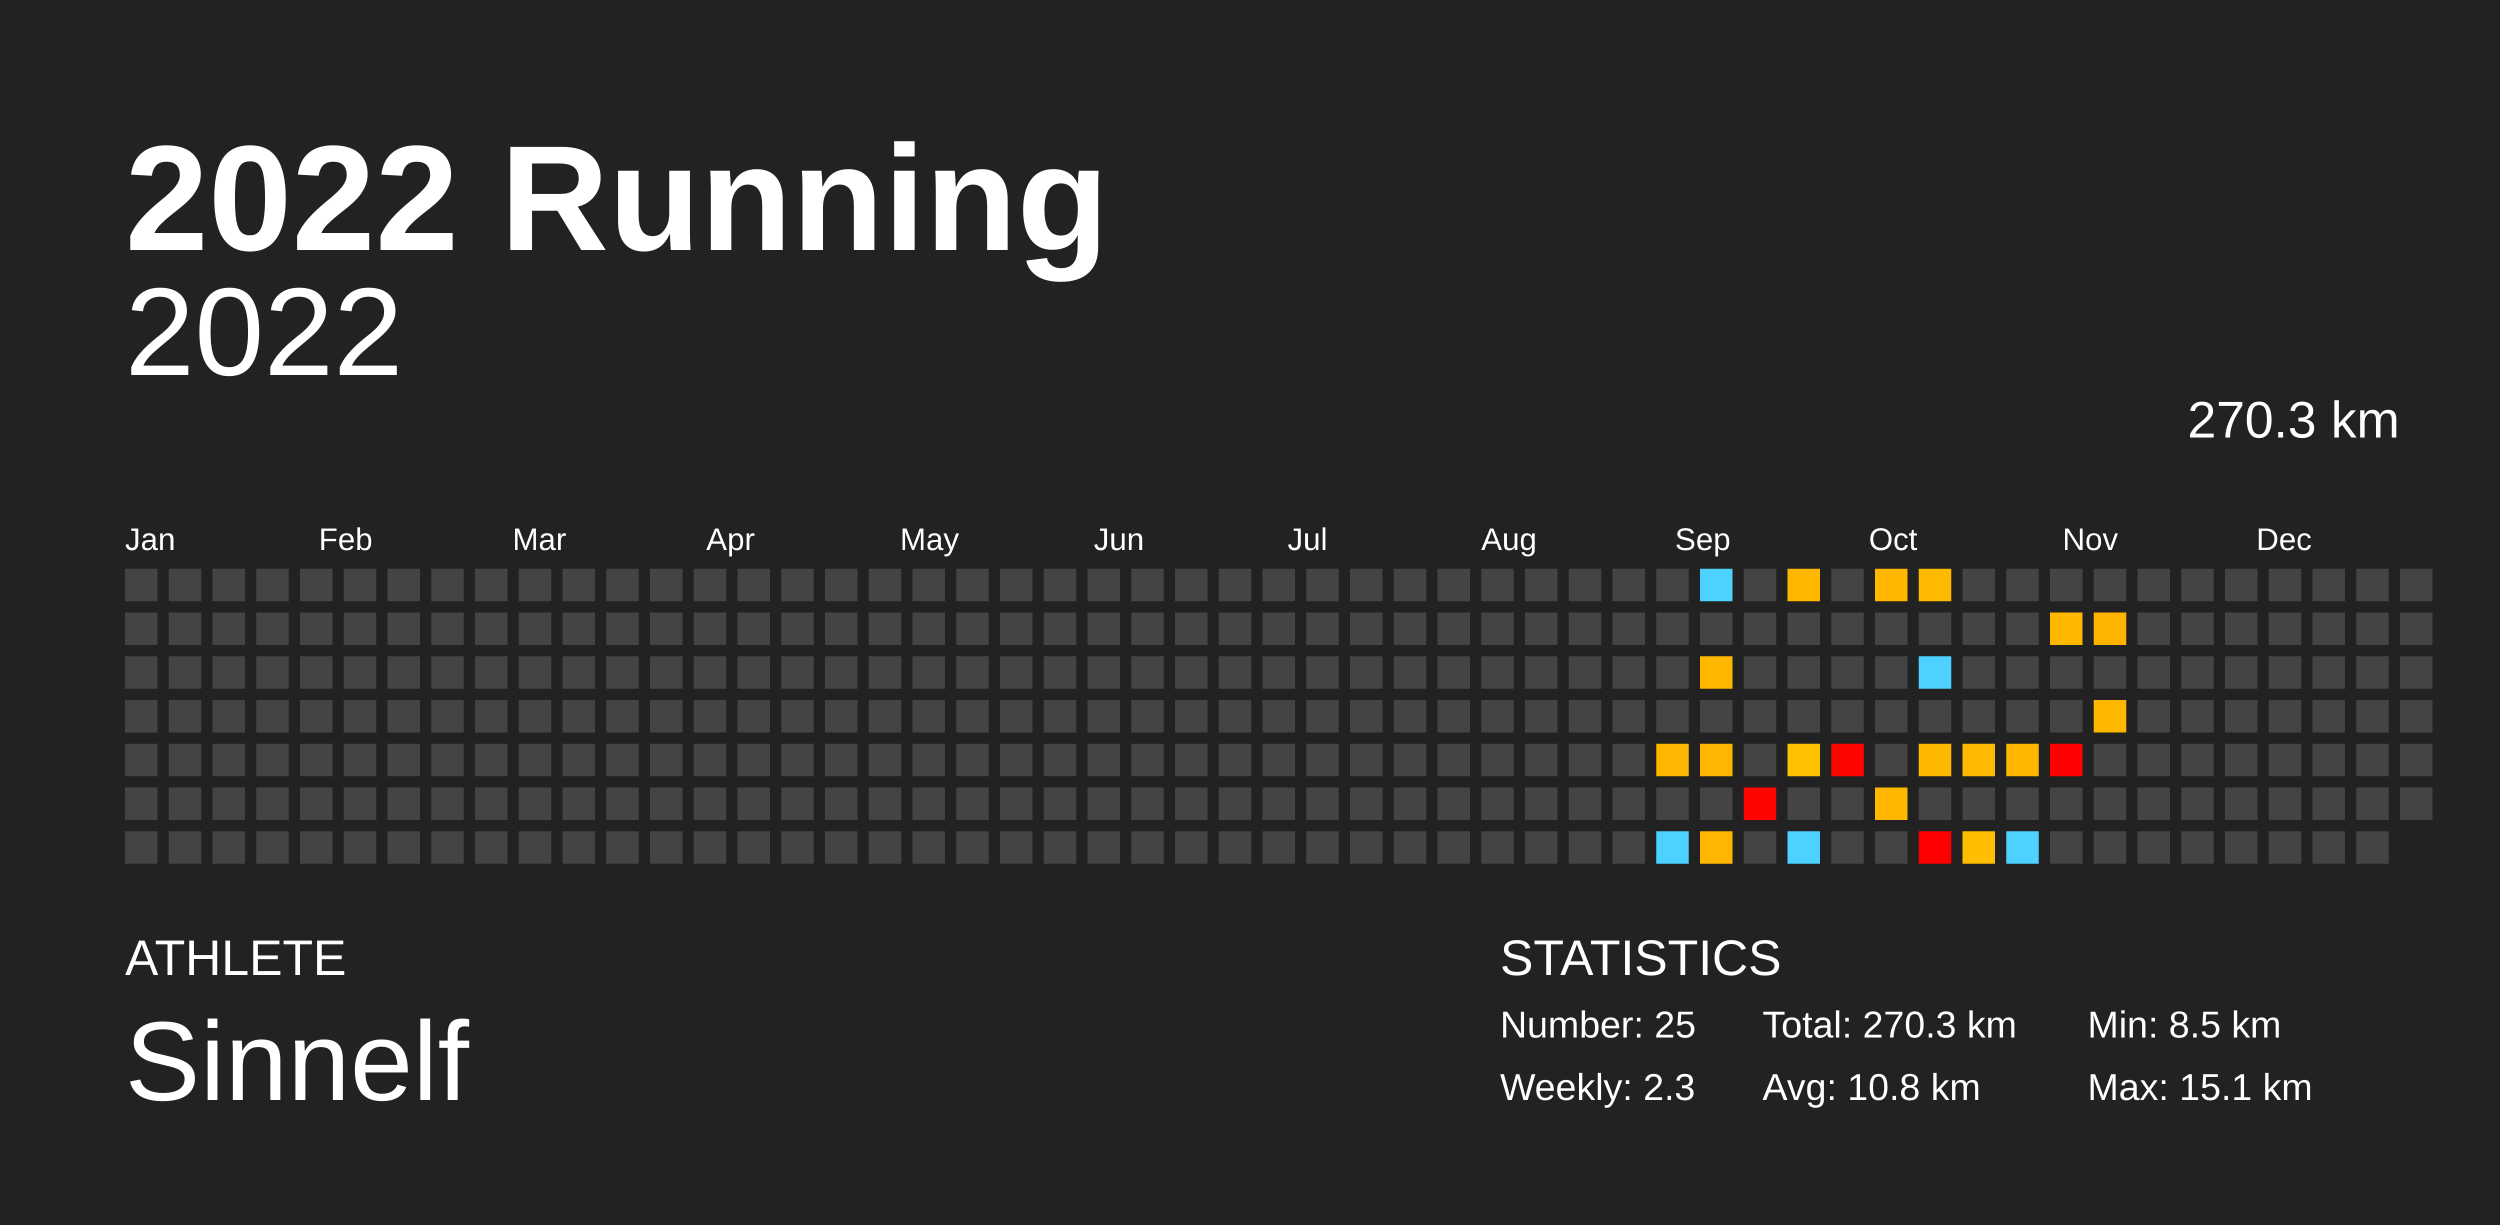
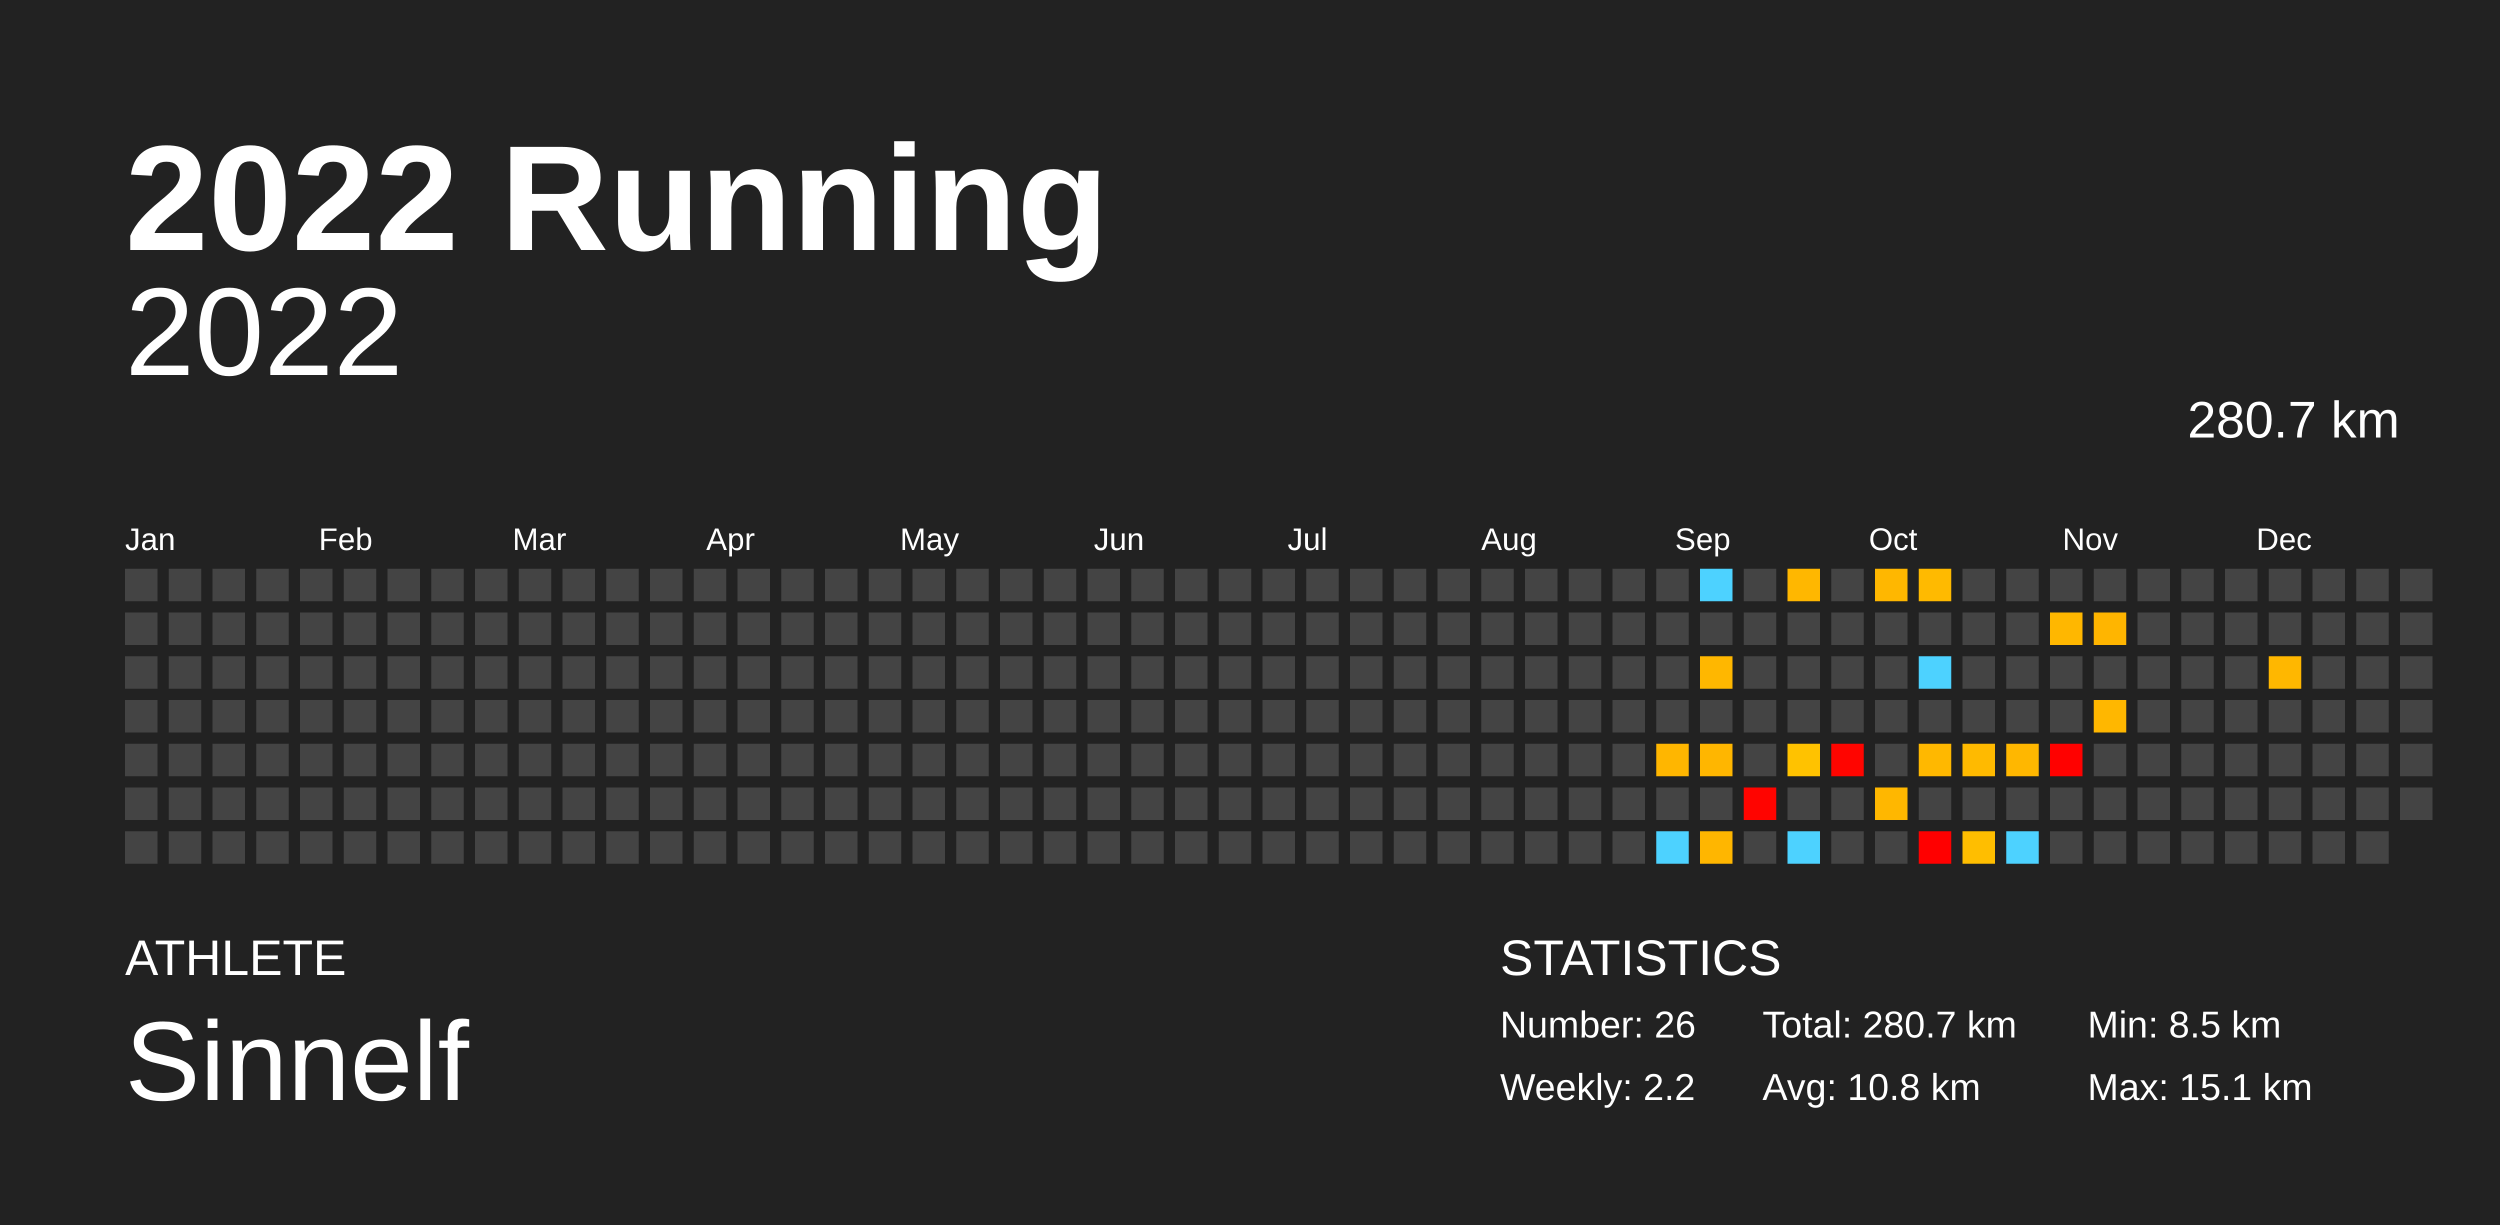
<svg xmlns="http://www.w3.org/2000/svg" baseProfile="full" height="98mm" version="1.1" viewBox="0,0,200,98" width="200mm">
  <defs />
  <rect fill="#222222" height="98" width="200" x="0" y="0" />
  <text fill="#FFFFFF" style="font-size:12px; font-family:Arial; font-weight:bold;" x="10" y="20">2022 Running</text>
  <text fill="#FFFFFF" style="font-size:4px; font-family:Arial" x="10" y="78">ATHLETE</text>
  <text fill="#FFFFFF" style="font-size:9px; font-family:Arial" x="10" y="88">Sinnelf</text>
  <text fill="#FFFFFF" style="font-size:4px; font-family:Arial" x="120" y="78">STATISTICS</text>
-   <text fill="#FFFFFF" style="font-size:3px; font-family:Arial" x="120" y="83">Number: 25</text>
-   <text fill="#FFFFFF" style="font-size:3px; font-family:Arial" x="120" y="88">Weekly: 2.3</text>
-   <text fill="#FFFFFF" style="font-size:3px; font-family:Arial" x="141" y="83">Total: 270.3 km</text>
+   <text fill="#FFFFFF" style="font-size:3px; font-family:Arial" x="120" y="83">Number: 26</text>
+   <text fill="#FFFFFF" style="font-size:3px; font-family:Arial" x="120" y="88">Weekly: 2.2</text>
+   <text fill="#FFFFFF" style="font-size:3px; font-family:Arial" x="141" y="83">Total: 280.7 km</text>
  <text fill="#FFFFFF" style="font-size:3px; font-family:Arial" x="141" y="88">Avg: 10.8 km</text>
  <text fill="#FFFFFF" style="font-size:3px; font-family:Arial" x="167" y="83">Min: 8.5 km</text>
  <text fill="#FFFFFF" style="font-size:3px; font-family:Arial" x="167" y="88">Max: 15.1 km</text>
  <text alignment-baseline="hanging" fill="#FFFFFF" style="font-size:10.0px; font-family:Arial;" x="10" y="30">2022</text>
-   <text alignment-baseline="hanging" fill="#FFFFFF" style="font-size:4.125px; font-family:Arial;" x="175" y="35">270.3 km</text>
+   <text alignment-baseline="hanging" fill="#FFFFFF" style="font-size:4.125px; font-family:Arial;" x="175" y="35">280.7 km</text>
  <text fill="#FFFFFF" style="font-size:2.5px; font-family:Arial" x="10.0" y="44">Jan</text>
  <text fill="#FFFFFF" style="font-size:2.5px; font-family:Arial" x="25.5" y="44">Feb</text>
  <text fill="#FFFFFF" style="font-size:2.5px; font-family:Arial" x="41.0" y="44">Mar</text>
  <text fill="#FFFFFF" style="font-size:2.5px; font-family:Arial" x="56.5" y="44">Apr</text>
  <text fill="#FFFFFF" style="font-size:2.5px; font-family:Arial" x="72.0" y="44">May</text>
  <text fill="#FFFFFF" style="font-size:2.5px; font-family:Arial" x="87.5" y="44">Jun</text>
  <text fill="#FFFFFF" style="font-size:2.5px; font-family:Arial" x="103.0" y="44">Jul</text>
  <text fill="#FFFFFF" style="font-size:2.5px; font-family:Arial" x="118.5" y="44">Aug</text>
  <text fill="#FFFFFF" style="font-size:2.5px; font-family:Arial" x="134.0" y="44">Sep</text>
  <text fill="#FFFFFF" style="font-size:2.5px; font-family:Arial" x="149.5" y="44">Oct</text>
  <text fill="#FFFFFF" style="font-size:2.5px; font-family:Arial" x="165.0" y="44">Nov</text>
  <text fill="#FFFFFF" style="font-size:2.5px; font-family:Arial" x="180.5" y="44">Dec</text>
  <rect fill="#444444" height="2.6" width="2.6" x="10.0" y="45.5" />
  <rect fill="#444444" height="2.6" width="2.6" x="10.0" y="49.0" />
  <rect fill="#444444" height="2.6" width="2.6" x="10.0" y="52.5" />
  <rect fill="#444444" height="2.6" width="2.6" x="10.0" y="56.0" />
  <rect fill="#444444" height="2.6" width="2.6" x="10.0" y="59.5" />
  <rect fill="#444444" height="2.6" width="2.6" x="10.0" y="63.0" />
  <rect fill="#444444" height="2.6" width="2.6" x="10.0" y="66.5" />
  <rect fill="#444444" height="2.6" width="2.6" x="13.5" y="45.5" />
  <rect fill="#444444" height="2.6" width="2.6" x="13.5" y="49.0" />
  <rect fill="#444444" height="2.6" width="2.6" x="13.5" y="52.5" />
  <rect fill="#444444" height="2.6" width="2.6" x="13.5" y="56.0" />
  <rect fill="#444444" height="2.6" width="2.6" x="13.5" y="59.5" />
  <rect fill="#444444" height="2.6" width="2.6" x="13.5" y="63.0" />
  <rect fill="#444444" height="2.6" width="2.6" x="13.5" y="66.5" />
  <rect fill="#444444" height="2.6" width="2.6" x="17.0" y="45.5" />
  <rect fill="#444444" height="2.6" width="2.6" x="17.0" y="49.0" />
  <rect fill="#444444" height="2.6" width="2.6" x="17.0" y="52.5" />
  <rect fill="#444444" height="2.6" width="2.6" x="17.0" y="56.0" />
  <rect fill="#444444" height="2.6" width="2.6" x="17.0" y="59.5" />
  <rect fill="#444444" height="2.6" width="2.6" x="17.0" y="63.0" />
  <rect fill="#444444" height="2.6" width="2.6" x="17.0" y="66.5" />
  <rect fill="#444444" height="2.6" width="2.6" x="20.5" y="45.5" />
  <rect fill="#444444" height="2.6" width="2.6" x="20.5" y="49.0" />
  <rect fill="#444444" height="2.6" width="2.6" x="20.5" y="52.5" />
  <rect fill="#444444" height="2.6" width="2.6" x="20.5" y="56.0" />
  <rect fill="#444444" height="2.6" width="2.6" x="20.5" y="59.5" />
  <rect fill="#444444" height="2.6" width="2.6" x="20.5" y="63.0" />
  <rect fill="#444444" height="2.6" width="2.6" x="20.5" y="66.5" />
  <rect fill="#444444" height="2.6" width="2.6" x="24.0" y="45.5" />
  <rect fill="#444444" height="2.6" width="2.6" x="24.0" y="49.0" />
  <rect fill="#444444" height="2.6" width="2.6" x="24.0" y="52.5" />
  <rect fill="#444444" height="2.6" width="2.6" x="24.0" y="56.0" />
  <rect fill="#444444" height="2.6" width="2.6" x="24.0" y="59.5" />
  <rect fill="#444444" height="2.6" width="2.6" x="24.0" y="63.0" />
  <rect fill="#444444" height="2.6" width="2.6" x="24.0" y="66.5" />
  <rect fill="#444444" height="2.6" width="2.6" x="27.5" y="45.5" />
  <rect fill="#444444" height="2.6" width="2.6" x="27.5" y="49.0" />
  <rect fill="#444444" height="2.6" width="2.6" x="27.5" y="52.5" />
  <rect fill="#444444" height="2.6" width="2.6" x="27.5" y="56.0" />
  <rect fill="#444444" height="2.6" width="2.6" x="27.5" y="59.5" />
  <rect fill="#444444" height="2.6" width="2.6" x="27.5" y="63.0" />
  <rect fill="#444444" height="2.6" width="2.6" x="27.5" y="66.5" />
  <rect fill="#444444" height="2.6" width="2.6" x="31.0" y="45.5" />
  <rect fill="#444444" height="2.6" width="2.6" x="31.0" y="49.0" />
  <rect fill="#444444" height="2.6" width="2.6" x="31.0" y="52.5" />
  <rect fill="#444444" height="2.6" width="2.6" x="31.0" y="56.0" />
  <rect fill="#444444" height="2.6" width="2.6" x="31.0" y="59.5" />
  <rect fill="#444444" height="2.6" width="2.6" x="31.0" y="63.0" />
  <rect fill="#444444" height="2.6" width="2.6" x="31.0" y="66.5" />
  <rect fill="#444444" height="2.6" width="2.6" x="34.5" y="45.5" />
  <rect fill="#444444" height="2.6" width="2.6" x="34.5" y="49.0" />
  <rect fill="#444444" height="2.6" width="2.6" x="34.5" y="52.5" />
  <rect fill="#444444" height="2.6" width="2.6" x="34.5" y="56.0" />
  <rect fill="#444444" height="2.6" width="2.6" x="34.5" y="59.5" />
  <rect fill="#444444" height="2.6" width="2.6" x="34.5" y="63.0" />
  <rect fill="#444444" height="2.6" width="2.6" x="34.5" y="66.5" />
  <rect fill="#444444" height="2.6" width="2.6" x="38.0" y="45.5" />
  <rect fill="#444444" height="2.6" width="2.6" x="38.0" y="49.0" />
  <rect fill="#444444" height="2.6" width="2.6" x="38.0" y="52.5" />
  <rect fill="#444444" height="2.6" width="2.6" x="38.0" y="56.0" />
  <rect fill="#444444" height="2.6" width="2.6" x="38.0" y="59.5" />
  <rect fill="#444444" height="2.6" width="2.6" x="38.0" y="63.0" />
  <rect fill="#444444" height="2.6" width="2.6" x="38.0" y="66.5" />
  <rect fill="#444444" height="2.6" width="2.6" x="41.5" y="45.5" />
  <rect fill="#444444" height="2.6" width="2.6" x="41.5" y="49.0" />
  <rect fill="#444444" height="2.6" width="2.6" x="41.5" y="52.5" />
  <rect fill="#444444" height="2.6" width="2.6" x="41.5" y="56.0" />
  <rect fill="#444444" height="2.6" width="2.6" x="41.5" y="59.5" />
  <rect fill="#444444" height="2.6" width="2.6" x="41.5" y="63.0" />
  <rect fill="#444444" height="2.6" width="2.6" x="41.5" y="66.5" />
  <rect fill="#444444" height="2.6" width="2.6" x="45.0" y="45.5" />
  <rect fill="#444444" height="2.6" width="2.6" x="45.0" y="49.0" />
  <rect fill="#444444" height="2.6" width="2.6" x="45.0" y="52.5" />
  <rect fill="#444444" height="2.6" width="2.6" x="45.0" y="56.0" />
  <rect fill="#444444" height="2.6" width="2.6" x="45.0" y="59.5" />
  <rect fill="#444444" height="2.6" width="2.6" x="45.0" y="63.0" />
  <rect fill="#444444" height="2.6" width="2.6" x="45.0" y="66.5" />
  <rect fill="#444444" height="2.6" width="2.6" x="48.5" y="45.5" />
  <rect fill="#444444" height="2.6" width="2.6" x="48.5" y="49.0" />
  <rect fill="#444444" height="2.6" width="2.6" x="48.5" y="52.5" />
  <rect fill="#444444" height="2.6" width="2.6" x="48.5" y="56.0" />
  <rect fill="#444444" height="2.6" width="2.6" x="48.5" y="59.5" />
  <rect fill="#444444" height="2.6" width="2.6" x="48.5" y="63.0" />
  <rect fill="#444444" height="2.6" width="2.6" x="48.5" y="66.5" />
  <rect fill="#444444" height="2.6" width="2.6" x="52.0" y="45.5" />
  <rect fill="#444444" height="2.6" width="2.6" x="52.0" y="49.0" />
  <rect fill="#444444" height="2.6" width="2.6" x="52.0" y="52.5" />
  <rect fill="#444444" height="2.6" width="2.6" x="52.0" y="56.0" />
  <rect fill="#444444" height="2.6" width="2.6" x="52.0" y="59.5" />
  <rect fill="#444444" height="2.6" width="2.6" x="52.0" y="63.0" />
  <rect fill="#444444" height="2.6" width="2.6" x="52.0" y="66.5" />
  <rect fill="#444444" height="2.6" width="2.6" x="55.5" y="45.5" />
  <rect fill="#444444" height="2.6" width="2.6" x="55.5" y="49.0" />
  <rect fill="#444444" height="2.6" width="2.6" x="55.5" y="52.5" />
  <rect fill="#444444" height="2.6" width="2.6" x="55.5" y="56.0" />
  <rect fill="#444444" height="2.6" width="2.6" x="55.5" y="59.5" />
  <rect fill="#444444" height="2.6" width="2.6" x="55.5" y="63.0" />
  <rect fill="#444444" height="2.6" width="2.6" x="55.5" y="66.5" />
  <rect fill="#444444" height="2.6" width="2.6" x="59.0" y="45.5" />
  <rect fill="#444444" height="2.6" width="2.6" x="59.0" y="49.0" />
  <rect fill="#444444" height="2.6" width="2.6" x="59.0" y="52.5" />
  <rect fill="#444444" height="2.6" width="2.6" x="59.0" y="56.0" />
  <rect fill="#444444" height="2.6" width="2.6" x="59.0" y="59.5" />
  <rect fill="#444444" height="2.6" width="2.6" x="59.0" y="63.0" />
  <rect fill="#444444" height="2.6" width="2.6" x="59.0" y="66.5" />
  <rect fill="#444444" height="2.6" width="2.6" x="62.5" y="45.5" />
  <rect fill="#444444" height="2.6" width="2.6" x="62.5" y="49.0" />
  <rect fill="#444444" height="2.6" width="2.6" x="62.5" y="52.5" />
  <rect fill="#444444" height="2.6" width="2.6" x="62.5" y="56.0" />
  <rect fill="#444444" height="2.6" width="2.6" x="62.5" y="59.5" />
  <rect fill="#444444" height="2.6" width="2.6" x="62.5" y="63.0" />
  <rect fill="#444444" height="2.6" width="2.6" x="62.5" y="66.5" />
  <rect fill="#444444" height="2.6" width="2.6" x="66.0" y="45.5" />
  <rect fill="#444444" height="2.6" width="2.6" x="66.0" y="49.0" />
  <rect fill="#444444" height="2.6" width="2.6" x="66.0" y="52.5" />
  <rect fill="#444444" height="2.6" width="2.6" x="66.0" y="56.0" />
  <rect fill="#444444" height="2.6" width="2.6" x="66.0" y="59.5" />
  <rect fill="#444444" height="2.6" width="2.6" x="66.0" y="63.0" />
  <rect fill="#444444" height="2.6" width="2.6" x="66.0" y="66.5" />
  <rect fill="#444444" height="2.6" width="2.6" x="69.5" y="45.5" />
  <rect fill="#444444" height="2.6" width="2.6" x="69.5" y="49.0" />
  <rect fill="#444444" height="2.6" width="2.6" x="69.5" y="52.5" />
  <rect fill="#444444" height="2.6" width="2.6" x="69.5" y="56.0" />
  <rect fill="#444444" height="2.6" width="2.6" x="69.5" y="59.5" />
  <rect fill="#444444" height="2.6" width="2.6" x="69.5" y="63.0" />
  <rect fill="#444444" height="2.6" width="2.6" x="69.5" y="66.5" />
  <rect fill="#444444" height="2.6" width="2.6" x="73.0" y="45.5" />
  <rect fill="#444444" height="2.6" width="2.6" x="73.0" y="49.0" />
  <rect fill="#444444" height="2.6" width="2.6" x="73.0" y="52.5" />
  <rect fill="#444444" height="2.6" width="2.6" x="73.0" y="56.0" />
  <rect fill="#444444" height="2.6" width="2.6" x="73.0" y="59.5" />
  <rect fill="#444444" height="2.6" width="2.6" x="73.0" y="63.0" />
  <rect fill="#444444" height="2.6" width="2.6" x="73.0" y="66.5" />
  <rect fill="#444444" height="2.6" width="2.6" x="76.5" y="45.5" />
  <rect fill="#444444" height="2.6" width="2.6" x="76.5" y="49.0" />
  <rect fill="#444444" height="2.6" width="2.6" x="76.5" y="52.5" />
  <rect fill="#444444" height="2.6" width="2.6" x="76.5" y="56.0" />
  <rect fill="#444444" height="2.6" width="2.6" x="76.5" y="59.5" />
  <rect fill="#444444" height="2.6" width="2.6" x="76.5" y="63.0" />
  <rect fill="#444444" height="2.6" width="2.6" x="76.5" y="66.5" />
  <rect fill="#444444" height="2.6" width="2.6" x="80.0" y="45.5" />
  <rect fill="#444444" height="2.6" width="2.6" x="80.0" y="49.0" />
  <rect fill="#444444" height="2.6" width="2.6" x="80.0" y="52.5" />
  <rect fill="#444444" height="2.6" width="2.6" x="80.0" y="56.0" />
  <rect fill="#444444" height="2.6" width="2.6" x="80.0" y="59.5" />
  <rect fill="#444444" height="2.6" width="2.6" x="80.0" y="63.0" />
  <rect fill="#444444" height="2.6" width="2.6" x="80.0" y="66.5" />
  <rect fill="#444444" height="2.6" width="2.6" x="83.5" y="45.5" />
  <rect fill="#444444" height="2.6" width="2.6" x="83.5" y="49.0" />
  <rect fill="#444444" height="2.6" width="2.6" x="83.5" y="52.5" />
  <rect fill="#444444" height="2.6" width="2.6" x="83.5" y="56.0" />
  <rect fill="#444444" height="2.6" width="2.6" x="83.5" y="59.5" />
  <rect fill="#444444" height="2.6" width="2.6" x="83.5" y="63.0" />
  <rect fill="#444444" height="2.6" width="2.6" x="83.5" y="66.5" />
  <rect fill="#444444" height="2.6" width="2.6" x="87.0" y="45.5" />
  <rect fill="#444444" height="2.6" width="2.6" x="87.0" y="49.0" />
  <rect fill="#444444" height="2.6" width="2.6" x="87.0" y="52.5" />
  <rect fill="#444444" height="2.6" width="2.6" x="87.0" y="56.0" />
  <rect fill="#444444" height="2.6" width="2.6" x="87.0" y="59.5" />
  <rect fill="#444444" height="2.6" width="2.6" x="87.0" y="63.0" />
  <rect fill="#444444" height="2.6" width="2.6" x="87.0" y="66.5" />
  <rect fill="#444444" height="2.6" width="2.6" x="90.5" y="45.5" />
  <rect fill="#444444" height="2.6" width="2.6" x="90.5" y="49.0" />
  <rect fill="#444444" height="2.6" width="2.6" x="90.5" y="52.5" />
  <rect fill="#444444" height="2.6" width="2.6" x="90.5" y="56.0" />
  <rect fill="#444444" height="2.6" width="2.6" x="90.5" y="59.5" />
  <rect fill="#444444" height="2.6" width="2.6" x="90.5" y="63.0" />
  <rect fill="#444444" height="2.6" width="2.6" x="90.5" y="66.5" />
  <rect fill="#444444" height="2.6" width="2.6" x="94.0" y="45.5" />
  <rect fill="#444444" height="2.6" width="2.6" x="94.0" y="49.0" />
  <rect fill="#444444" height="2.6" width="2.6" x="94.0" y="52.5" />
  <rect fill="#444444" height="2.6" width="2.6" x="94.0" y="56.0" />
  <rect fill="#444444" height="2.6" width="2.6" x="94.0" y="59.5" />
  <rect fill="#444444" height="2.6" width="2.6" x="94.0" y="63.0" />
  <rect fill="#444444" height="2.6" width="2.6" x="94.0" y="66.5" />
  <rect fill="#444444" height="2.6" width="2.6" x="97.5" y="45.5" />
  <rect fill="#444444" height="2.6" width="2.6" x="97.5" y="49.0" />
  <rect fill="#444444" height="2.6" width="2.6" x="97.5" y="52.5" />
  <rect fill="#444444" height="2.6" width="2.6" x="97.5" y="56.0" />
  <rect fill="#444444" height="2.6" width="2.6" x="97.5" y="59.5" />
  <rect fill="#444444" height="2.6" width="2.6" x="97.5" y="63.0" />
  <rect fill="#444444" height="2.6" width="2.6" x="97.5" y="66.5" />
  <rect fill="#444444" height="2.6" width="2.6" x="101.0" y="45.5" />
  <rect fill="#444444" height="2.6" width="2.6" x="101.0" y="49.0" />
  <rect fill="#444444" height="2.6" width="2.6" x="101.0" y="52.5" />
  <rect fill="#444444" height="2.6" width="2.6" x="101.0" y="56.0" />
  <rect fill="#444444" height="2.6" width="2.6" x="101.0" y="59.5" />
  <rect fill="#444444" height="2.6" width="2.6" x="101.0" y="63.0" />
  <rect fill="#444444" height="2.6" width="2.6" x="101.0" y="66.5" />
  <rect fill="#444444" height="2.6" width="2.6" x="104.5" y="45.5" />
  <rect fill="#444444" height="2.6" width="2.6" x="104.5" y="49.0" />
  <rect fill="#444444" height="2.6" width="2.6" x="104.5" y="52.5" />
  <rect fill="#444444" height="2.6" width="2.6" x="104.5" y="56.0" />
  <rect fill="#444444" height="2.6" width="2.6" x="104.5" y="59.5" />
  <rect fill="#444444" height="2.6" width="2.6" x="104.5" y="63.0" />
  <rect fill="#444444" height="2.6" width="2.6" x="104.5" y="66.5" />
  <rect fill="#444444" height="2.6" width="2.6" x="108.0" y="45.5" />
  <rect fill="#444444" height="2.6" width="2.6" x="108.0" y="49.0" />
  <rect fill="#444444" height="2.6" width="2.6" x="108.0" y="52.5" />
  <rect fill="#444444" height="2.6" width="2.6" x="108.0" y="56.0" />
  <rect fill="#444444" height="2.6" width="2.6" x="108.0" y="59.5" />
  <rect fill="#444444" height="2.6" width="2.6" x="108.0" y="63.0" />
  <rect fill="#444444" height="2.6" width="2.6" x="108.0" y="66.5" />
  <rect fill="#444444" height="2.6" width="2.6" x="111.5" y="45.5" />
  <rect fill="#444444" height="2.6" width="2.6" x="111.5" y="49.0" />
  <rect fill="#444444" height="2.6" width="2.6" x="111.5" y="52.5" />
  <rect fill="#444444" height="2.6" width="2.6" x="111.5" y="56.0" />
  <rect fill="#444444" height="2.6" width="2.6" x="111.5" y="59.5" />
  <rect fill="#444444" height="2.6" width="2.6" x="111.5" y="63.0" />
  <rect fill="#444444" height="2.6" width="2.6" x="111.5" y="66.5" />
  <rect fill="#444444" height="2.6" width="2.6" x="115.0" y="45.5" />
  <rect fill="#444444" height="2.6" width="2.6" x="115.0" y="49.0" />
  <rect fill="#444444" height="2.6" width="2.6" x="115.0" y="52.5" />
  <rect fill="#444444" height="2.6" width="2.6" x="115.0" y="56.0" />
  <rect fill="#444444" height="2.6" width="2.6" x="115.0" y="59.5" />
  <rect fill="#444444" height="2.6" width="2.6" x="115.0" y="63.0" />
  <rect fill="#444444" height="2.6" width="2.6" x="115.0" y="66.5" />
  <rect fill="#444444" height="2.6" width="2.6" x="118.5" y="45.5" />
  <rect fill="#444444" height="2.6" width="2.6" x="118.5" y="49.0" />
  <rect fill="#444444" height="2.6" width="2.6" x="118.5" y="52.5" />
  <rect fill="#444444" height="2.6" width="2.6" x="118.5" y="56.0" />
  <rect fill="#444444" height="2.6" width="2.6" x="118.5" y="59.5" />
  <rect fill="#444444" height="2.6" width="2.6" x="118.5" y="63.0" />
  <rect fill="#444444" height="2.6" width="2.6" x="118.5" y="66.5" />
  <rect fill="#444444" height="2.6" width="2.6" x="122.0" y="45.5" />
  <rect fill="#444444" height="2.6" width="2.6" x="122.0" y="49.0" />
  <rect fill="#444444" height="2.6" width="2.6" x="122.0" y="52.5" />
  <rect fill="#444444" height="2.6" width="2.6" x="122.0" y="56.0" />
  <rect fill="#444444" height="2.6" width="2.6" x="122.0" y="59.5" />
  <rect fill="#444444" height="2.6" width="2.6" x="122.0" y="63.0" />
  <rect fill="#444444" height="2.6" width="2.6" x="122.0" y="66.5" />
  <rect fill="#444444" height="2.6" width="2.6" x="125.5" y="45.5" />
  <rect fill="#444444" height="2.6" width="2.6" x="125.5" y="49.0" />
  <rect fill="#444444" height="2.6" width="2.6" x="125.5" y="52.5" />
  <rect fill="#444444" height="2.6" width="2.6" x="125.5" y="56.0" />
  <rect fill="#444444" height="2.6" width="2.6" x="125.5" y="59.5" />
  <rect fill="#444444" height="2.6" width="2.6" x="125.5" y="63.0" />
  <rect fill="#444444" height="2.6" width="2.6" x="125.5" y="66.5" />
  <rect fill="#444444" height="2.6" width="2.6" x="129.0" y="45.5" />
  <rect fill="#444444" height="2.6" width="2.6" x="129.0" y="49.0" />
  <rect fill="#444444" height="2.6" width="2.6" x="129.0" y="52.5" />
  <rect fill="#444444" height="2.6" width="2.6" x="129.0" y="56.0" />
  <rect fill="#444444" height="2.6" width="2.6" x="129.0" y="59.5" />
  <rect fill="#444444" height="2.6" width="2.6" x="129.0" y="63.0" />
  <rect fill="#444444" height="2.6" width="2.6" x="129.0" y="66.5" />
  <rect fill="#444444" height="2.6" width="2.6" x="132.5" y="45.5" />
  <rect fill="#444444" height="2.6" width="2.6" x="132.5" y="49.0" />
  <rect fill="#444444" height="2.6" width="2.6" x="132.5" y="52.5" />
  <rect fill="#444444" height="2.6" width="2.6" x="132.5" y="56.0" />
  <rect fill="#ffb600" height="2.6" width="2.6" x="132.5" y="59.5" />
  <rect fill="#444444" height="2.6" width="2.6" x="132.5" y="63.0" />
  <rect fill="#4dd2ff" height="2.6" width="2.6" x="132.5" y="66.5" />
  <rect fill="#4dd2ff" height="2.6" width="2.6" x="136.0" y="45.5" />
  <rect fill="#444444" height="2.6" width="2.6" x="136.0" y="49.0" />
  <rect fill="#ffb700" height="2.6" width="2.6" x="136.0" y="52.5" />
  <rect fill="#444444" height="2.6" width="2.6" x="136.0" y="56.0" />
  <rect fill="#ffb600" height="2.6" width="2.6" x="136.0" y="59.5" />
  <rect fill="#444444" height="2.6" width="2.6" x="136.0" y="63.0" />
  <rect fill="#ffb600" height="2.6" width="2.6" x="136.0" y="66.5" />
  <rect fill="#444444" height="2.6" width="2.6" x="139.5" y="45.5" />
  <rect fill="#444444" height="2.6" width="2.6" x="139.5" y="49.0" />
  <rect fill="#444444" height="2.6" width="2.6" x="139.5" y="52.5" />
  <rect fill="#444444" height="2.6" width="2.6" x="139.5" y="56.0" />
  <rect fill="#444444" height="2.6" width="2.6" x="139.5" y="59.5" />
  <rect fill="#ff0400" height="2.6" width="2.6" x="139.5" y="63.0" />
  <rect fill="#444444" height="2.6" width="2.6" x="139.5" y="66.5" />
  <rect fill="#ffb700" height="2.6" width="2.6" x="143.0" y="45.5" />
  <rect fill="#444444" height="2.6" width="2.6" x="143.0" y="49.0" />
  <rect fill="#444444" height="2.6" width="2.6" x="143.0" y="52.5" />
  <rect fill="#444444" height="2.6" width="2.6" x="143.0" y="56.0" />
  <rect fill="#ffc200" height="2.6" width="2.6" x="143.0" y="59.5" />
  <rect fill="#444444" height="2.6" width="2.6" x="143.0" y="63.0" />
  <rect fill="#4dd2ff" height="2.6" width="2.6" x="143.0" y="66.5" />
  <rect fill="#444444" height="2.6" width="2.6" x="146.5" y="45.5" />
  <rect fill="#444444" height="2.6" width="2.6" x="146.5" y="49.0" />
  <rect fill="#444444" height="2.6" width="2.6" x="146.5" y="52.5" />
  <rect fill="#444444" height="2.6" width="2.6" x="146.5" y="56.0" />
  <rect fill="#ff0500" height="2.6" width="2.6" x="146.5" y="59.5" />
  <rect fill="#444444" height="2.6" width="2.6" x="146.5" y="63.0" />
  <rect fill="#444444" height="2.6" width="2.6" x="146.5" y="66.5" />
  <rect fill="#ffb700" height="2.6" width="2.6" x="150.0" y="45.5" />
  <rect fill="#444444" height="2.6" width="2.6" x="150.0" y="49.0" />
  <rect fill="#444444" height="2.6" width="2.6" x="150.0" y="52.5" />
  <rect fill="#444444" height="2.6" width="2.6" x="150.0" y="56.0" />
  <rect fill="#444444" height="2.6" width="2.6" x="150.0" y="59.5" />
  <rect fill="#ffb700" height="2.6" width="2.6" x="150.0" y="63.0" />
  <rect fill="#444444" height="2.6" width="2.6" x="150.0" y="66.5" />
  <rect fill="#ffba00" height="2.6" width="2.6" x="153.5" y="45.5" />
  <rect fill="#444444" height="2.6" width="2.6" x="153.5" y="49.0" />
  <rect fill="#4dd2ff" height="2.6" width="2.6" x="153.5" y="52.5" />
  <rect fill="#444444" height="2.6" width="2.6" x="153.5" y="56.0" />
  <rect fill="#ffb800" height="2.6" width="2.6" x="153.5" y="59.5" />
  <rect fill="#444444" height="2.6" width="2.6" x="153.5" y="63.0" />
  <rect fill="#ff0000" height="2.6" width="2.6" x="153.5" y="66.5" />
  <rect fill="#444444" height="2.6" width="2.6" x="157.0" y="45.5" />
  <rect fill="#444444" height="2.6" width="2.6" x="157.0" y="49.0" />
  <rect fill="#444444" height="2.6" width="2.6" x="157.0" y="52.5" />
  <rect fill="#444444" height="2.6" width="2.6" x="157.0" y="56.0" />
  <rect fill="#ffba00" height="2.6" width="2.6" x="157.0" y="59.5" />
  <rect fill="#444444" height="2.6" width="2.6" x="157.0" y="63.0" />
  <rect fill="#ffbe00" height="2.6" width="2.6" x="157.0" y="66.5" />
  <rect fill="#444444" height="2.6" width="2.6" x="160.5" y="45.5" />
  <rect fill="#444444" height="2.6" width="2.6" x="160.5" y="49.0" />
  <rect fill="#444444" height="2.6" width="2.6" x="160.5" y="52.5" />
  <rect fill="#444444" height="2.6" width="2.6" x="160.5" y="56.0" />
  <rect fill="#ffb700" height="2.6" width="2.6" x="160.5" y="59.5" />
  <rect fill="#444444" height="2.6" width="2.6" x="160.5" y="63.0" />
  <rect fill="#4dd2ff" height="2.6" width="2.6" x="160.5" y="66.5" />
  <rect fill="#444444" height="2.6" width="2.6" x="164.0" y="45.5" />
  <rect fill="#ffb700" height="2.6" width="2.6" x="164.0" y="49.0" />
  <rect fill="#444444" height="2.6" width="2.6" x="164.0" y="52.5" />
  <rect fill="#444444" height="2.6" width="2.6" x="164.0" y="56.0" />
  <rect fill="#ff0100" height="2.6" width="2.6" x="164.0" y="59.5" />
  <rect fill="#444444" height="2.6" width="2.6" x="164.0" y="63.0" />
  <rect fill="#444444" height="2.6" width="2.6" x="164.0" y="66.5" />
  <rect fill="#444444" height="2.6" width="2.6" x="167.5" y="45.5" />
  <rect fill="#ffb500" height="2.6" width="2.6" x="167.5" y="49.0" />
  <rect fill="#444444" height="2.6" width="2.6" x="167.5" y="52.5" />
  <rect fill="#ffb700" height="2.6" width="2.6" x="167.5" y="56.0" />
  <rect fill="#444444" height="2.6" width="2.6" x="167.5" y="59.5" />
  <rect fill="#444444" height="2.6" width="2.6" x="167.5" y="63.0" />
  <rect fill="#444444" height="2.6" width="2.6" x="167.5" y="66.5" />
  <rect fill="#444444" height="2.6" width="2.6" x="171.0" y="45.5" />
  <rect fill="#444444" height="2.6" width="2.6" x="171.0" y="49.0" />
  <rect fill="#444444" height="2.6" width="2.6" x="171.0" y="52.5" />
  <rect fill="#444444" height="2.6" width="2.6" x="171.0" y="56.0" />
  <rect fill="#444444" height="2.6" width="2.6" x="171.0" y="59.5" />
  <rect fill="#444444" height="2.6" width="2.6" x="171.0" y="63.0" />
  <rect fill="#444444" height="2.6" width="2.6" x="171.0" y="66.5" />
  <rect fill="#444444" height="2.6" width="2.6" x="174.5" y="45.5" />
  <rect fill="#444444" height="2.6" width="2.6" x="174.5" y="49.0" />
  <rect fill="#444444" height="2.6" width="2.6" x="174.5" y="52.5" />
  <rect fill="#444444" height="2.6" width="2.6" x="174.5" y="56.0" />
  <rect fill="#444444" height="2.6" width="2.6" x="174.5" y="59.5" />
  <rect fill="#444444" height="2.6" width="2.6" x="174.5" y="63.0" />
  <rect fill="#444444" height="2.6" width="2.6" x="174.5" y="66.5" />
  <rect fill="#444444" height="2.6" width="2.6" x="178.0" y="45.5" />
  <rect fill="#444444" height="2.6" width="2.6" x="178.0" y="49.0" />
  <rect fill="#444444" height="2.6" width="2.6" x="178.0" y="52.5" />
  <rect fill="#444444" height="2.6" width="2.6" x="178.0" y="56.0" />
  <rect fill="#444444" height="2.6" width="2.6" x="178.0" y="59.5" />
  <rect fill="#444444" height="2.6" width="2.6" x="178.0" y="63.0" />
  <rect fill="#444444" height="2.6" width="2.6" x="178.0" y="66.5" />
  <rect fill="#444444" height="2.6" width="2.6" x="181.5" y="45.5" />
  <rect fill="#444444" height="2.6" width="2.6" x="181.5" y="49.0" />
-   <rect fill="#444444" height="2.6" width="2.6" x="181.5" y="52.5" />
+   <rect fill="#ffb700" height="2.6" width="2.6" x="181.5" y="52.5" />
  <rect fill="#444444" height="2.6" width="2.6" x="181.5" y="56.0" />
  <rect fill="#444444" height="2.6" width="2.6" x="181.5" y="59.5" />
  <rect fill="#444444" height="2.6" width="2.6" x="181.5" y="63.0" />
  <rect fill="#444444" height="2.6" width="2.6" x="181.5" y="66.5" />
  <rect fill="#444444" height="2.6" width="2.6" x="185.0" y="45.5" />
  <rect fill="#444444" height="2.6" width="2.6" x="185.0" y="49.0" />
  <rect fill="#444444" height="2.6" width="2.6" x="185.0" y="52.5" />
  <rect fill="#444444" height="2.6" width="2.6" x="185.0" y="56.0" />
  <rect fill="#444444" height="2.6" width="2.6" x="185.0" y="59.5" />
  <rect fill="#444444" height="2.6" width="2.6" x="185.0" y="63.0" />
  <rect fill="#444444" height="2.6" width="2.6" x="185.0" y="66.5" />
  <rect fill="#444444" height="2.6" width="2.6" x="188.5" y="45.5" />
  <rect fill="#444444" height="2.6" width="2.6" x="188.5" y="49.0" />
  <rect fill="#444444" height="2.6" width="2.6" x="188.5" y="52.5" />
  <rect fill="#444444" height="2.6" width="2.6" x="188.5" y="56.0" />
  <rect fill="#444444" height="2.6" width="2.6" x="188.5" y="59.5" />
  <rect fill="#444444" height="2.6" width="2.6" x="188.5" y="63.0" />
  <rect fill="#444444" height="2.6" width="2.6" x="188.5" y="66.5" />
  <rect fill="#444444" height="2.6" width="2.6" x="192.0" y="45.5" />
  <rect fill="#444444" height="2.6" width="2.6" x="192.0" y="49.0" />
  <rect fill="#444444" height="2.6" width="2.6" x="192.0" y="52.5" />
  <rect fill="#444444" height="2.6" width="2.6" x="192.0" y="56.0" />
  <rect fill="#444444" height="2.6" width="2.6" x="192.0" y="59.5" />
  <rect fill="#444444" height="2.6" width="2.6" x="192.0" y="63.0" />
</svg>
